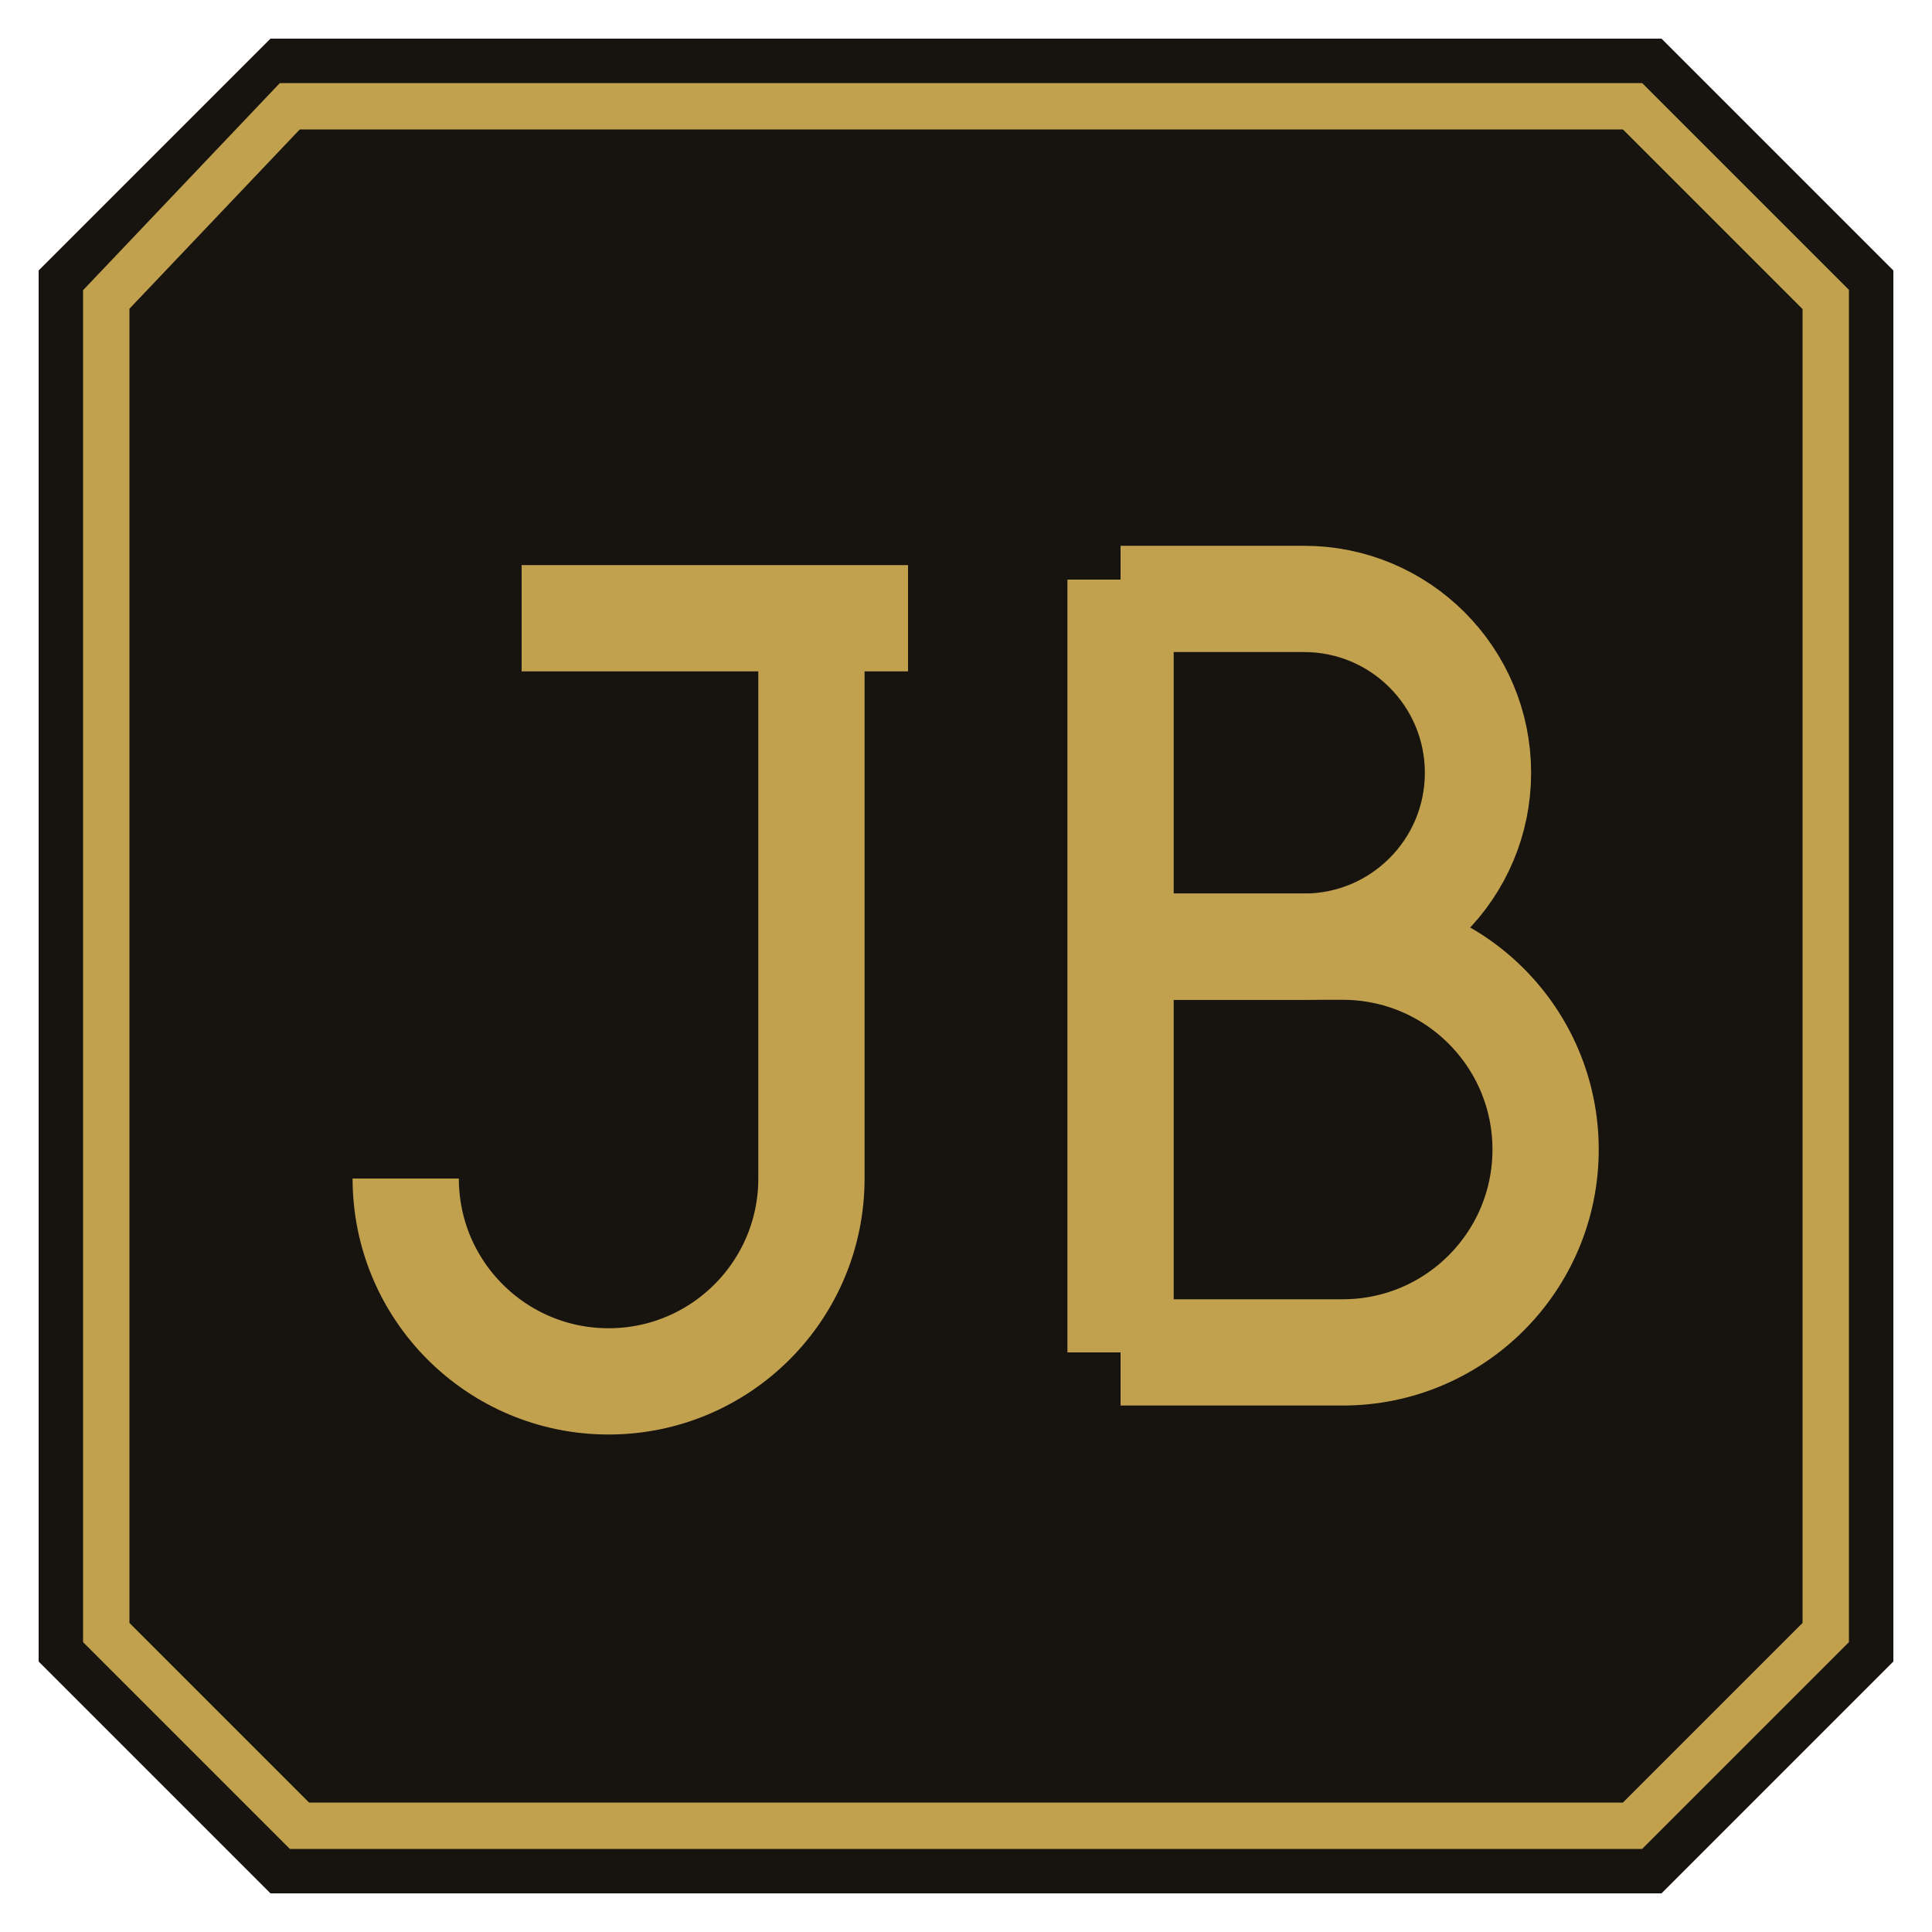
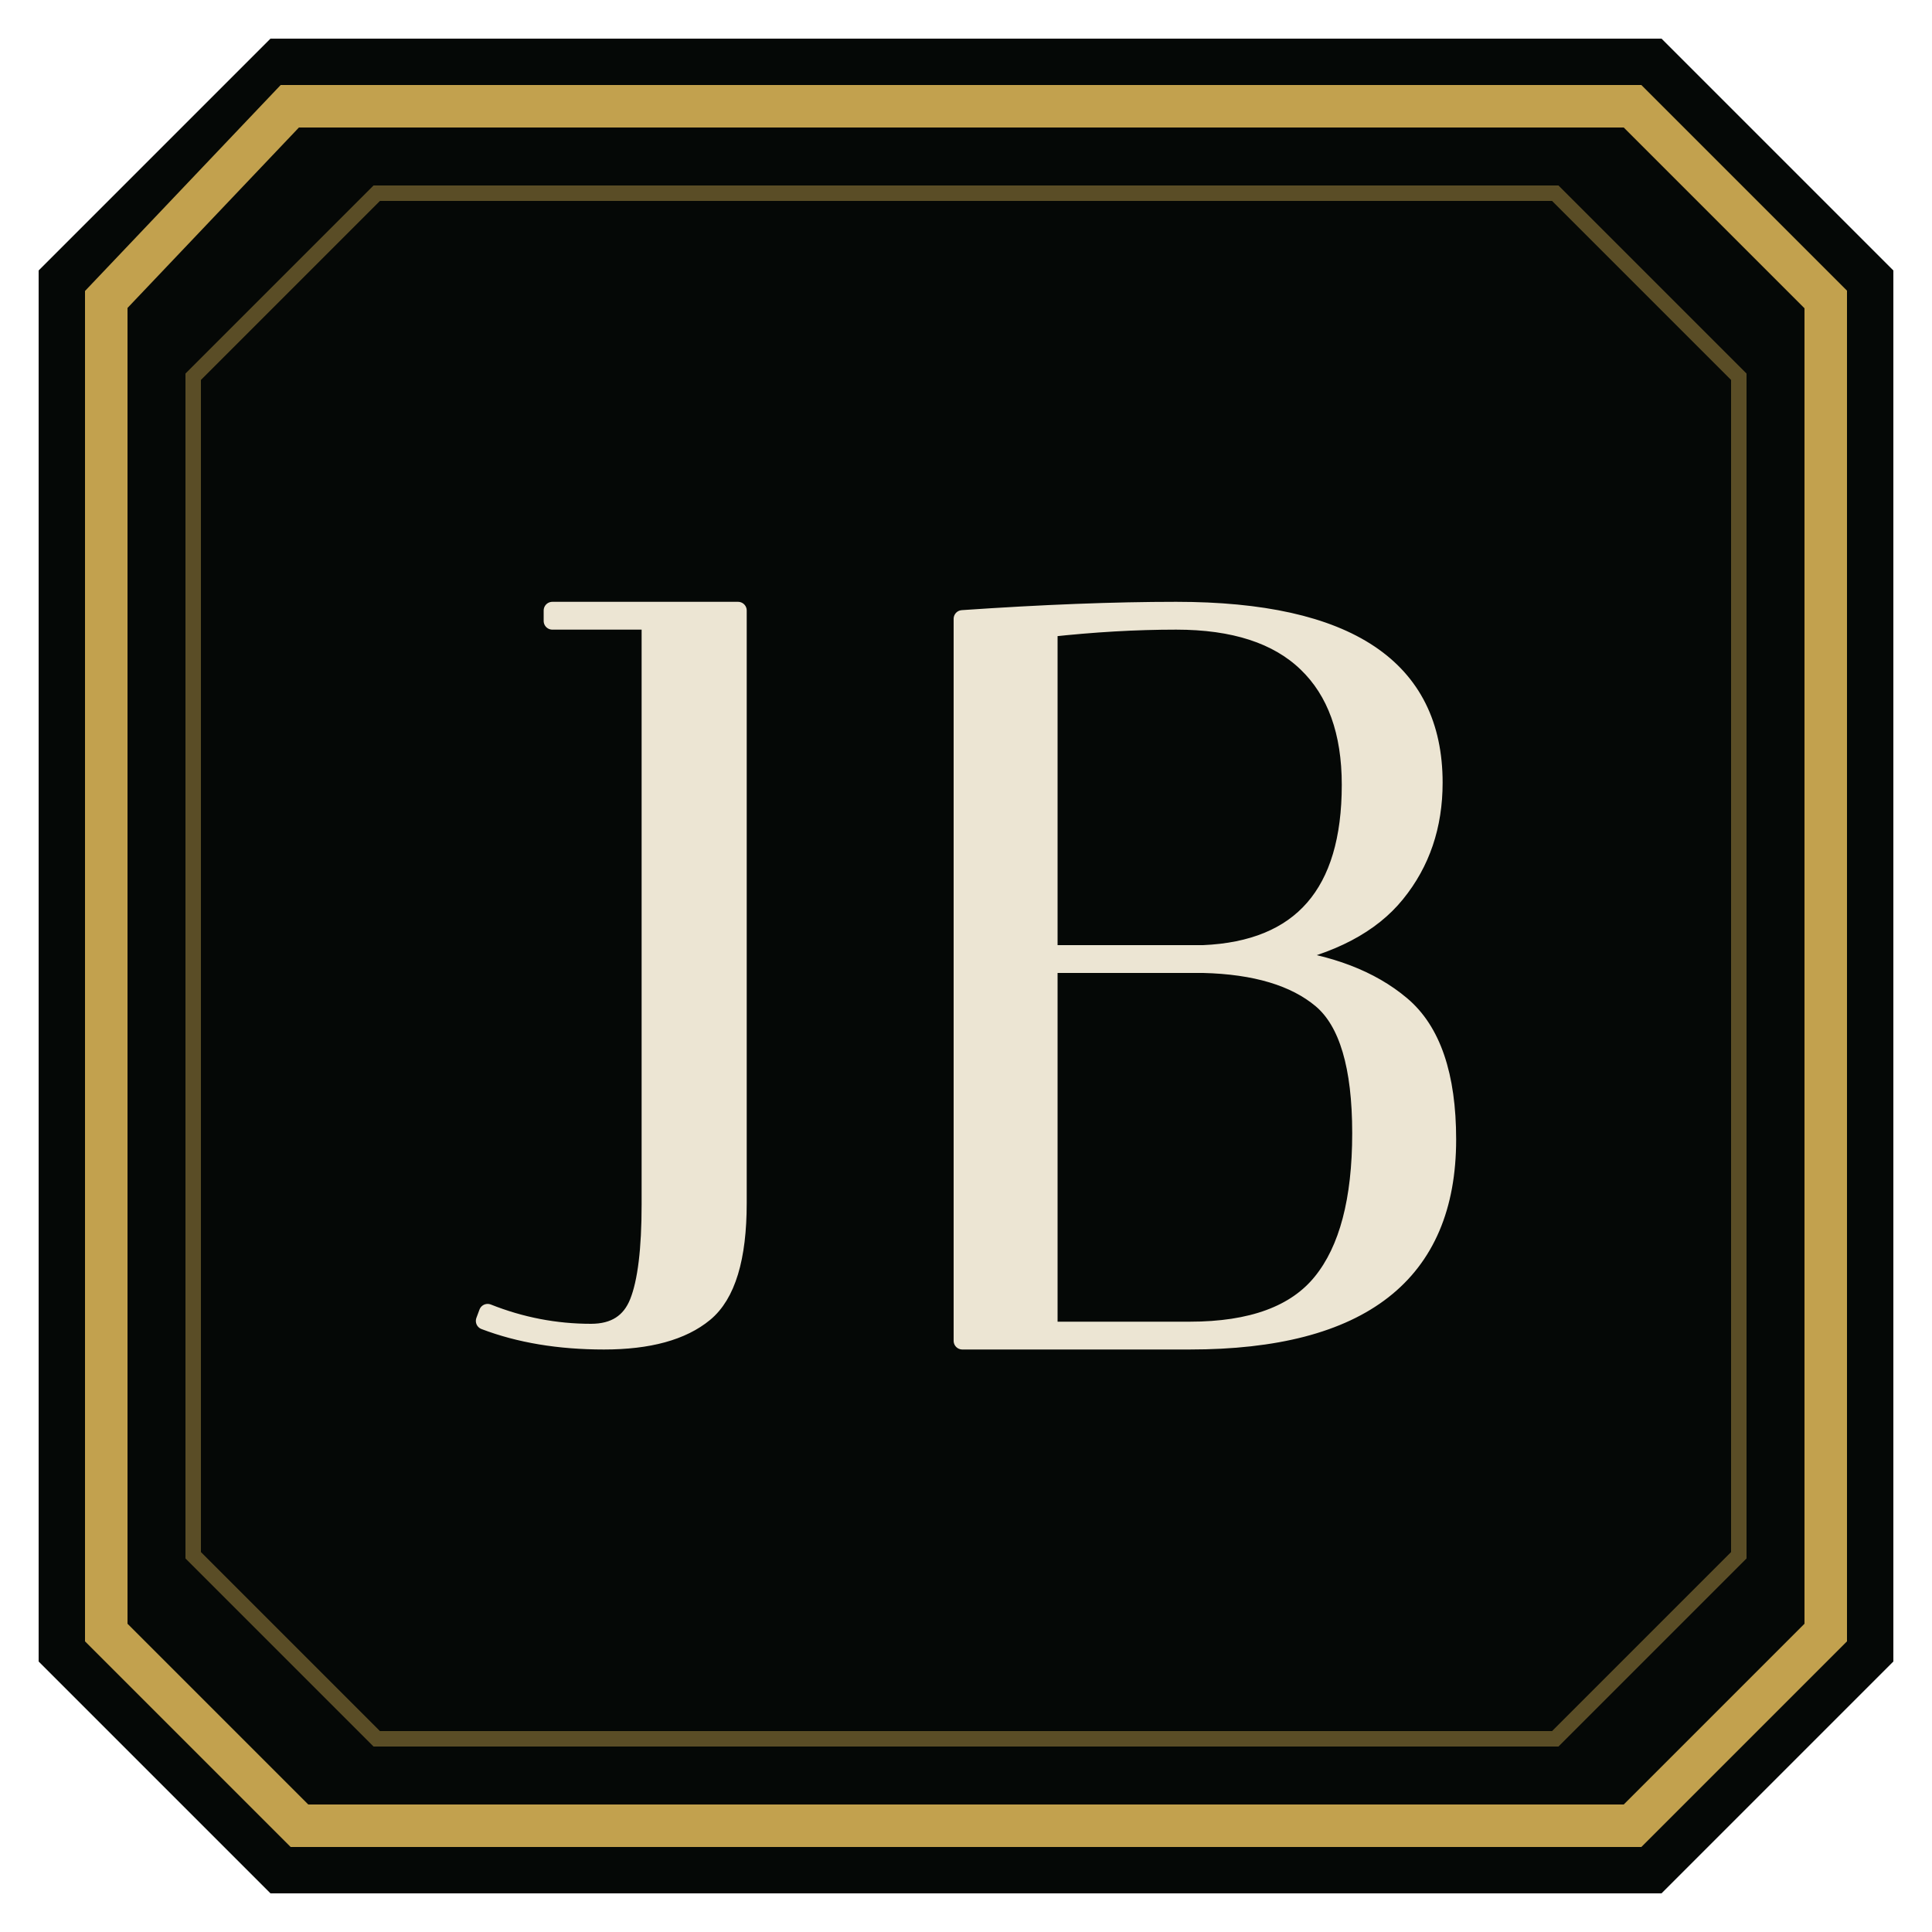
<svg xmlns="http://www.w3.org/2000/svg" viewBox="0 0 100 100">
-   <path d="M14 2 H86 L98 14 V86 L86 98 H14 L2 86 V14 Z" fill="#171410" />
-   <path d="M15 5.5 H84.5 L94.5 15.5 V84.5 L84.5 94.5 H15.5 L5.5 84.5 V15.5 Z" fill="none" stroke="#c2a14e" stroke-width="2.4" />
-   <g stroke="#c2a14e" fill="none" stroke-width="5.5">
-     <path d="M27 32 H47" />
-     <path d="M42 32 V61 A10.5 10.5 0 0 1 21 61" />
-     <path d="M58 30 V70" />
-     <path d="M58 31 h9.5 a9 9 0 0 1 0 18 H58" />
-     <path d="M58 49 h11.5 a10.5 10.5 0 0 1 0 21 H58" />
-   </g>
+   <path d="M14 2 H86 L98 14 V86 L86 98 H14 L2 86 V14 Z" fill="#050806" />
+   <path d="M15 5.5 H84.5 L94.5 15.5 V84.5 L84.5 94.5 H15.5 L5.5 84.5 V15.5 Z" fill="none" stroke="#c2a14e" stroke-width="2.2" />
+   <path d="M19.5 10 H80.5 L90 19.5 V80.5 L80.5 90 H19.5 L10 80.5 V19.5 Z" fill="none" stroke="#c2a14e" stroke-width="0.8" opacity="0.45" />
+   <path d="M33.66 32.14L28.59 32.14L28.59 31.60L38.20 31.60L38.20 62.27Q38.20 66.54 36.47 67.97Q34.74 69.40 31.26 69.40Q27.78 69.40 25.08 68.37L25.08 68.37L25.24 67.94Q27.83 68.97 30.59 68.97L30.59 68.97Q32.42 68.97 33.04 67.40Q33.66 65.84 33.66 62.33L33.66 62.33L33.66 32.14ZM49.81 69.40L49.81 32.03Q56.07 31.60 60.88 31.60L60.88 31.60Q74.22 31.60 74.22 40.51L74.22 40.51Q74.22 43.86 72.27 46.26Q70.33 48.66 66.06 49.53L66.06 49.53Q70.17 50.01 72.54 52.01Q74.92 54.01 74.92 58.98L74.92 58.98Q74.92 69.40 61.58 69.40L61.58 69.40L49.81 69.40ZM54.29 49.91L54.29 68.86L61.58 68.86Q66.39 68.86 68.41 66.35Q70.44 63.84 70.44 58.65Q70.44 53.47 68.39 51.74Q66.33 50.01 62.28 49.91L62.28 49.91L54.29 49.91ZM60.88 32.14L60.88 32.14Q57.75 32.14 54.29 32.52L54.29 32.52L54.29 49.37L62.28 49.37Q69.90 49.04 69.90 40.62L69.90 40.62Q69.90 36.51 67.63 34.33Q65.36 32.14 60.88 32.14Z" fill="#ece5d3" stroke="#ece5d3" stroke-width="0.9" stroke-linejoin="round" />
</svg>
